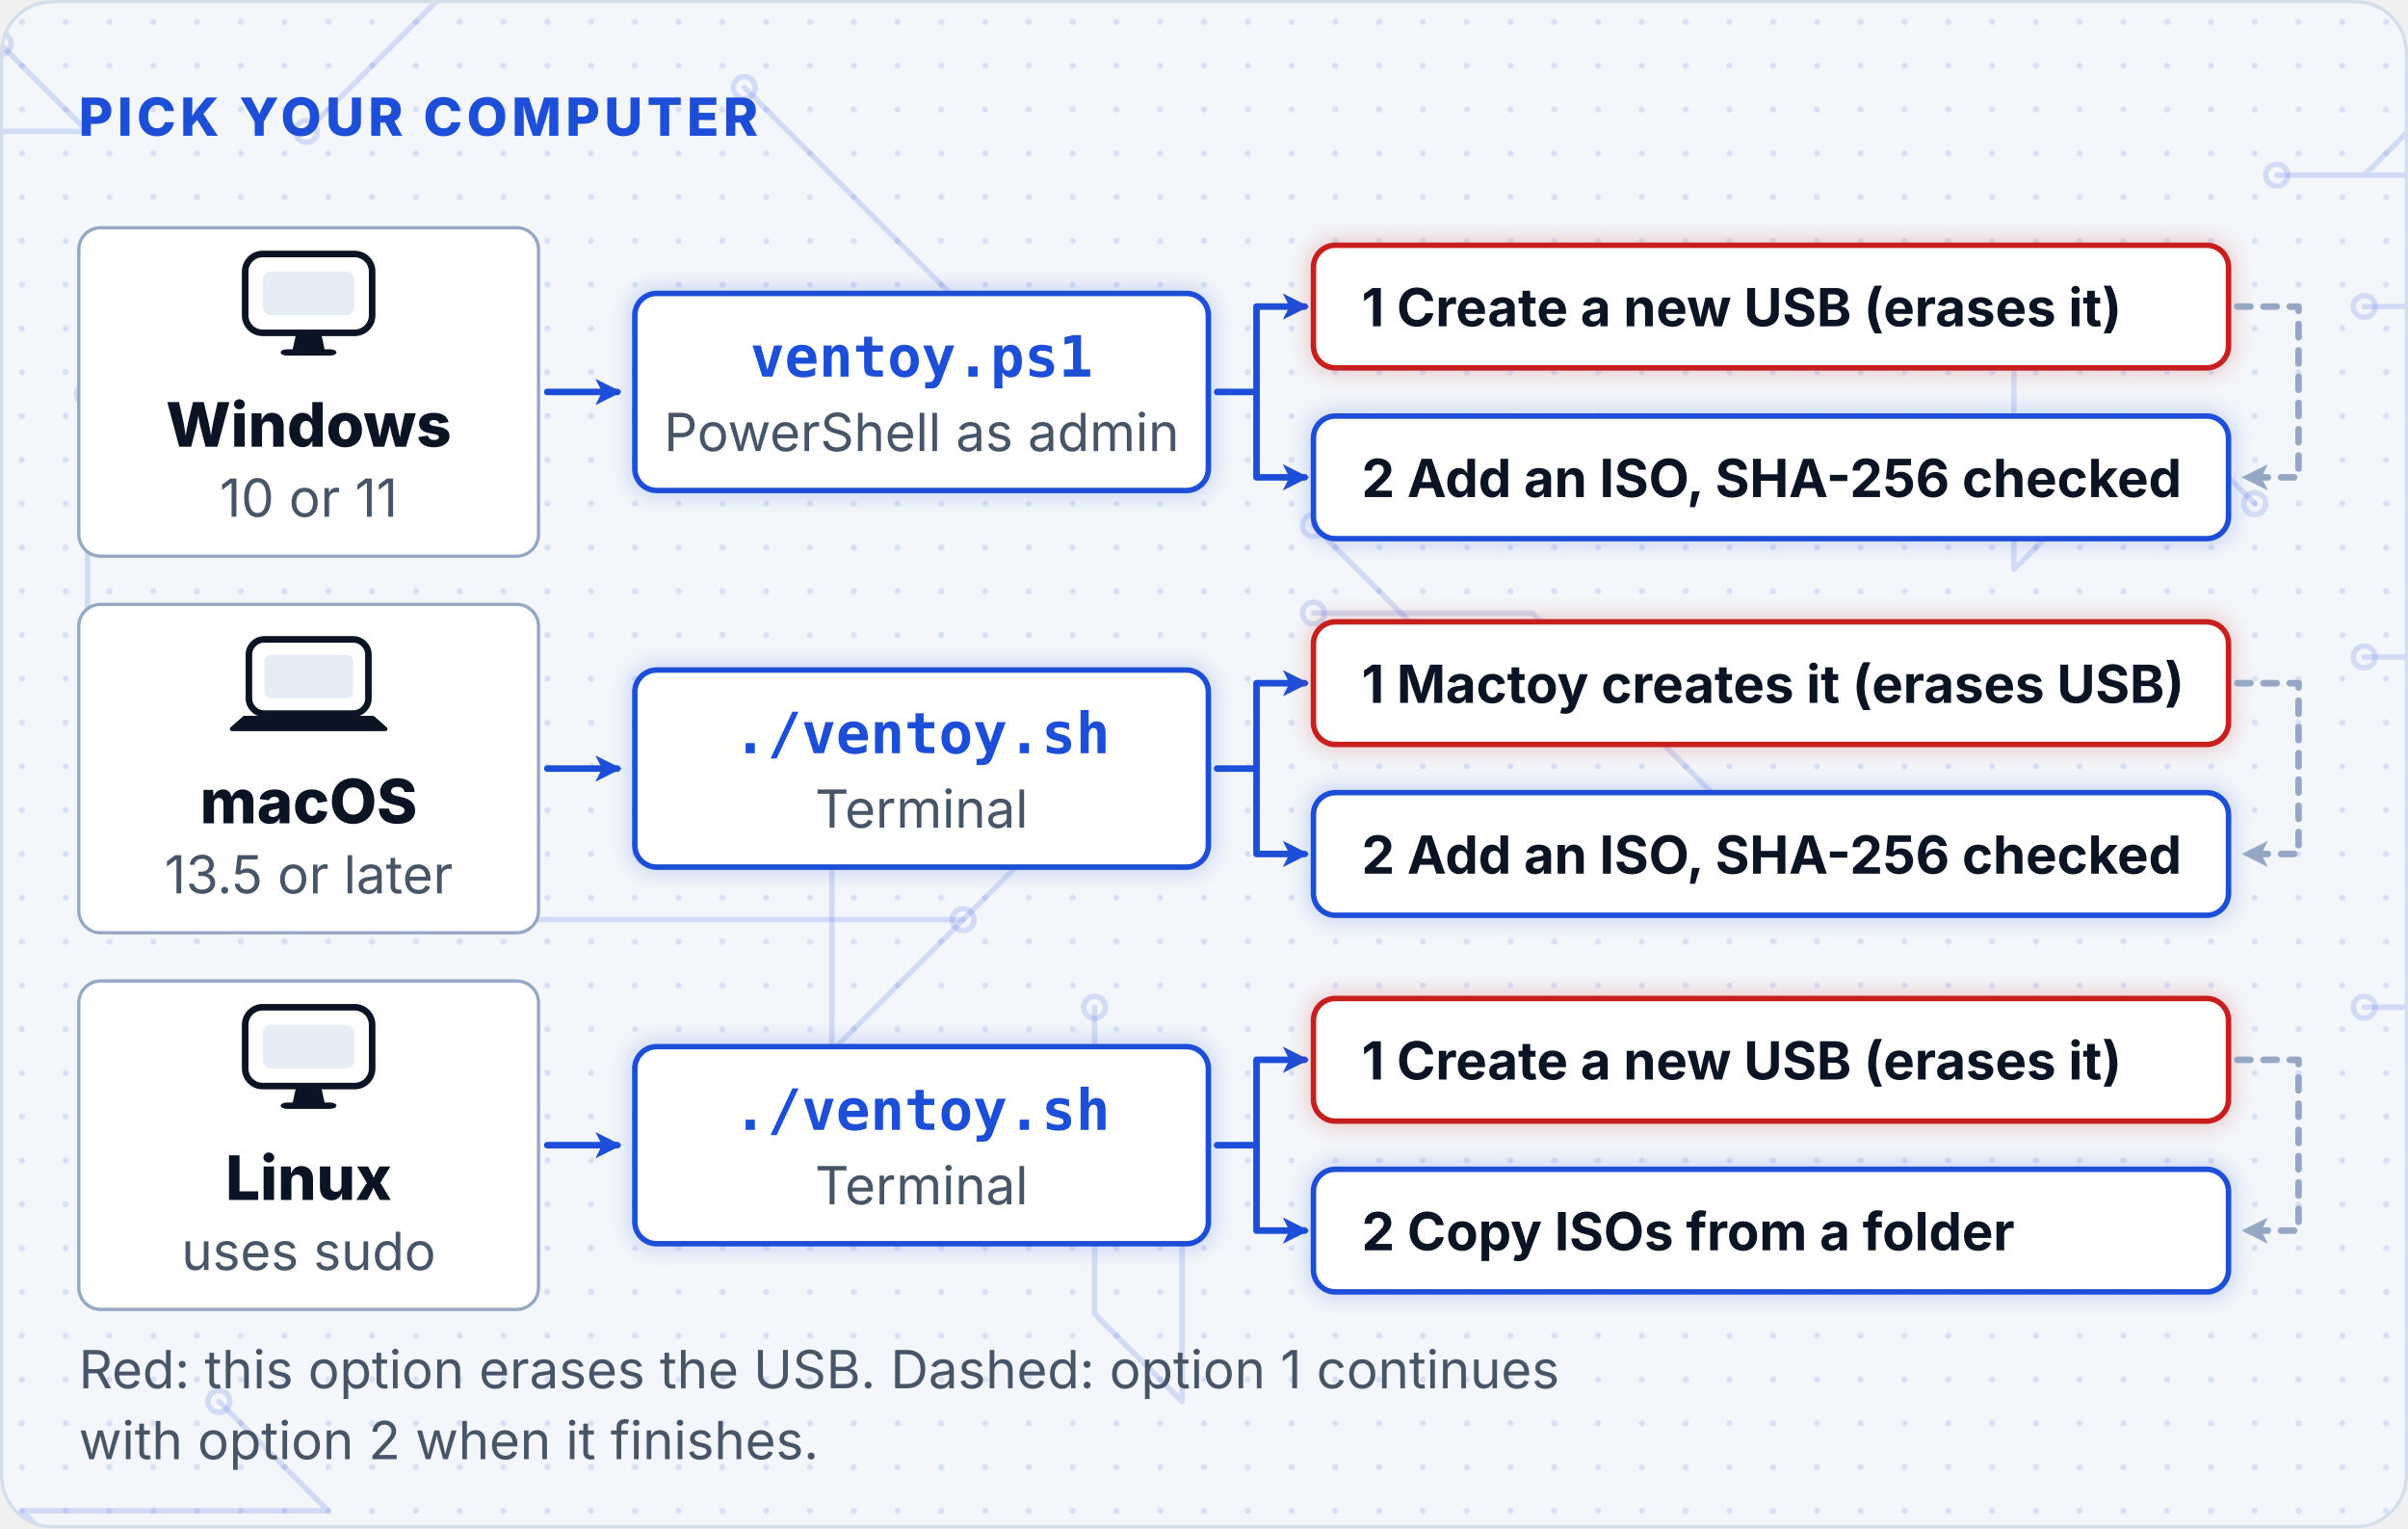
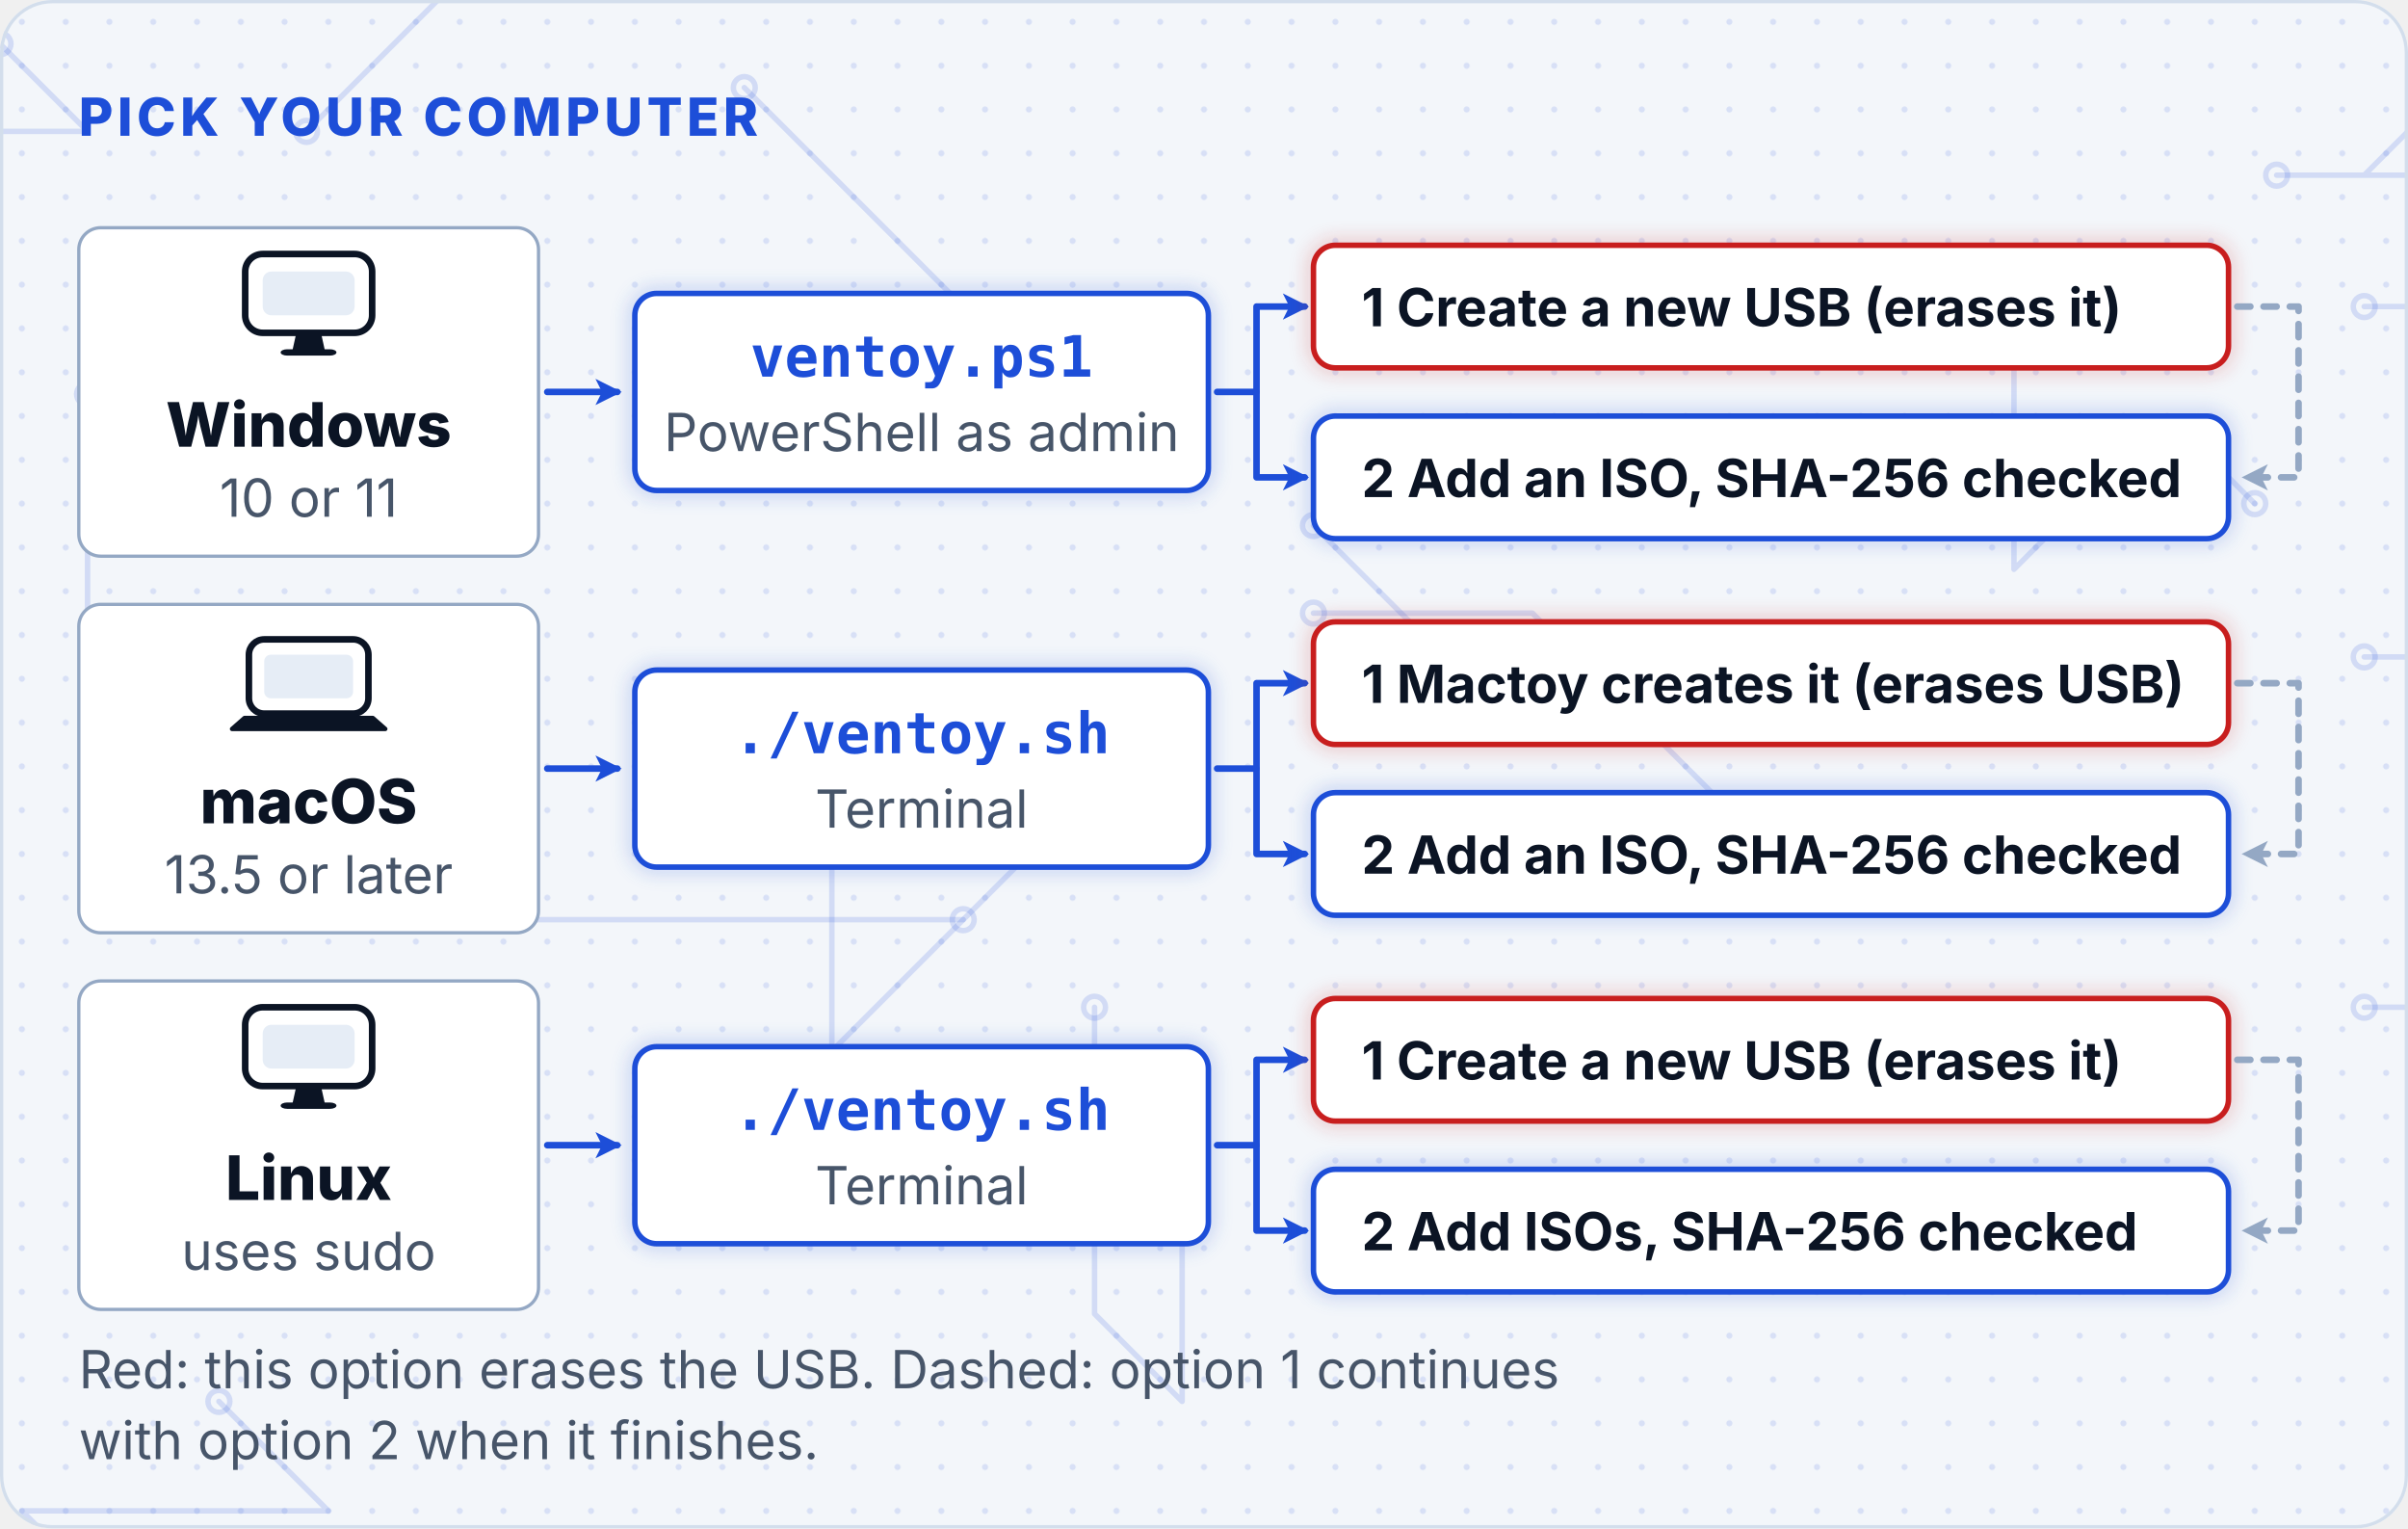
- <svg xmlns="http://www.w3.org/2000/svg" viewBox="0 0 1100 698" width="1100" height="698" role="img" aria-label="Pick your computer. Windows 10 or 11: run ventoy.ps1 in PowerShell as administrator, with the full command in step 3 of the Windows quick start. Option 1 creates a new USB and erases it; option 2 adds an ISO with a SHA-256 check. macOS 13.5 or later: run ./ventoy.sh in Terminal. Option 1 hands over to the Mactoy app, which creates the USB and erases it; option 2 adds an ISO with a SHA-256 check. Linux, which uses sudo: run ./ventoy.sh in Terminal. Option 1 creates a new USB and erases it; option 2 copies ISOs from a folder. On every computer, option 1 continues with option 2 when it finishes.">
+ <svg xmlns="http://www.w3.org/2000/svg" viewBox="0 0 1100 698" width="1100" height="698" role="img" aria-label="Pick your computer. Windows 10 or 11: run ventoy.ps1 in PowerShell as administrator, with the full command in step 3 of the Windows quick start. Option 1 creates a new USB and erases it; option 2 adds an ISO with a SHA-256 check. macOS 13.5 or later: run ./ventoy.sh in Terminal. Option 1 hands over to the Mactoy app, which creates the USB and erases it; option 2 adds an ISO with a SHA-256 check. Linux, which uses sudo: run ./ventoy.sh in Terminal. Option 1 creates a new USB and erases it; option 2 adds the ISOs of a folder, each with a SHA-256 check. On every computer, option 1 continues with option 2 when it finishes.">
  <style>.blink{animation:blink 2.4s ease-in-out infinite}@keyframes blink{50%{opacity:.35}}@media (prefers-reduced-motion:reduce){.blink{animation:none}}</style>
  <defs>
    <pattern id="pick-l-dots" width="20" height="20" patternUnits="userSpaceOnUse">
      <circle cx="10" cy="10" r="1.4" fill="#1D4ED8" opacity="0.13" />
    </pattern>
    <filter id="pick-l-glow" x="-50%" y="-50%" width="200%" height="200%">
      <feGaussianBlur stdDeviation="4" />
    </filter>
    <clipPath id="pick-l-frame">
      <rect width="1100" height="698" rx="24" />
    </clipPath>
    <marker id="pick-l-go" viewBox="0 0 12 12" refX="10" refY="6" markerWidth="12" markerHeight="12" markerUnits="userSpaceOnUse" orient="auto-start-reverse">
      <path d="M0 0 L12 6 L0 12 L3 6 z" fill="#1D4ED8" />
    </marker>
    <marker id="pick-l-bad" viewBox="0 0 12 12" refX="10" refY="6" markerWidth="12" markerHeight="12" markerUnits="userSpaceOnUse" orient="auto-start-reverse">
      <path d="M0 0 L12 6 L0 12 L3 6 z" fill="#C81E1E" />
    </marker>
    <marker id="pick-l-muted" viewBox="0 0 12 12" refX="10" refY="6" markerWidth="12" markerHeight="12" markerUnits="userSpaceOnUse" orient="auto-start-reverse">
      <path d="M0 0 L12 6 L0 12 L3 6 z" fill="#94A8C4" />
    </marker>
  </defs>
  <g clip-path="url(#pick-l-frame)">
    <rect width="1100" height="698" fill="#F3F6FA" />
    <rect width="1100" height="698" fill="url(#pick-l-dots)" />
    <path d="M0 20 L40 60 L0 60 L-120 60" fill="none" stroke="#1D4ED8" stroke-width="2.5" stroke-linecap="round" stroke-linejoin="round" opacity="0.16" />
    <circle cx="0" cy="20" r="5" fill="none" stroke="#1D4ED8" stroke-width="2.5" opacity="0.16" />
    <circle cx="-120" cy="60" r="5" fill="none" stroke="#1D4ED8" stroke-width="2.5" opacity="0.16" />
    <path d="M1040 80 L1180 80 L1080 80 L1130 30" fill="none" stroke="#1D4ED8" stroke-width="2.5" stroke-linecap="round" stroke-linejoin="round" opacity="0.16" />
    <circle cx="1040" cy="80" r="5" fill="none" stroke="#1D4ED8" stroke-width="2.5" opacity="0.16" />
    <circle cx="1130" cy="30" r="5" fill="none" stroke="#1D4ED8" stroke-width="2.5" opacity="0.16" />
    <path d="M600 280 L700 280 L720 300 L800 380" fill="none" stroke="#1D4ED8" stroke-width="2.5" stroke-linecap="round" stroke-linejoin="round" opacity="0.16" />
    <circle cx="600" cy="280" r="5" fill="none" stroke="#1D4ED8" stroke-width="2.5" opacity="0.16" />
    <circle cx="800" cy="380" r="5" fill="none" stroke="#1D4ED8" stroke-width="2.5" opacity="0.16" />
    <path d="M100 640 L150 690 L10 690 L70 750" fill="none" stroke="#1D4ED8" stroke-width="2.5" stroke-linecap="round" stroke-linejoin="round" opacity="0.16" />
    <circle cx="100" cy="640" r="5" fill="none" stroke="#1D4ED8" stroke-width="2.5" opacity="0.16" />
    <circle cx="70" cy="750" r="5" fill="none" stroke="#1D4ED8" stroke-width="2.5" opacity="0.16" />
    <path d="M1080 460 L1180 460 L1200 440 L1300 440" fill="none" stroke="#1D4ED8" stroke-width="2.5" stroke-linecap="round" stroke-linejoin="round" opacity="0.16" />
    <circle cx="1080" cy="460" r="5" fill="none" stroke="#1D4ED8" stroke-width="2.5" opacity="0.16" />
    <circle cx="1300" cy="440" r="5" fill="none" stroke="#1D4ED8" stroke-width="2.5" opacity="0.16" />
    <path d="M920 140 L920 260 L990 190 L1030 230" fill="none" stroke="#1D4ED8" stroke-width="2.5" stroke-linecap="round" stroke-linejoin="round" opacity="0.16" />
    <circle cx="920" cy="140" r="5" fill="none" stroke="#1D4ED8" stroke-width="2.5" opacity="0.16" />
    <circle cx="1030" cy="230" r="5" fill="none" stroke="#1D4ED8" stroke-width="2.5" opacity="0.16" />
    <path d="M140 60 L210 -10 L350 -10 L380 -40" fill="none" stroke="#1D4ED8" stroke-width="2.5" stroke-linecap="round" stroke-linejoin="round" opacity="0.16" />
    <circle cx="140" cy="60" r="5" fill="none" stroke="#1D4ED8" stroke-width="2.5" opacity="0.16" />
    <circle cx="380" cy="-40" r="5" fill="none" stroke="#1D4ED8" stroke-width="2.5" opacity="0.16" />
    <path d="M160 360 L40 360 L40 280 L40 180" fill="none" stroke="#1D4ED8" stroke-width="2.5" stroke-linecap="round" stroke-linejoin="round" opacity="0.16" />
    <circle cx="160" cy="360" r="5" fill="none" stroke="#1D4ED8" stroke-width="2.5" opacity="0.16" />
    <circle cx="40" cy="180" r="5" fill="none" stroke="#1D4ED8" stroke-width="2.5" opacity="0.16" />
    <path d="M1080 300 L1160 300 L1230 370 L1330 370" fill="none" stroke="#1D4ED8" stroke-width="2.5" stroke-linecap="round" stroke-linejoin="round" opacity="0.16" />
    <circle cx="1080" cy="300" r="5" fill="none" stroke="#1D4ED8" stroke-width="2.5" opacity="0.16" />
    <circle cx="1330" cy="370" r="5" fill="none" stroke="#1D4ED8" stroke-width="2.5" opacity="0.16" />
    <path d="M600 240 L670 310 L770 310 L910 310" fill="none" stroke="#1D4ED8" stroke-width="2.5" stroke-linecap="round" stroke-linejoin="round" opacity="0.16" />
    <circle cx="600" cy="240" r="5" fill="none" stroke="#1D4ED8" stroke-width="2.5" opacity="0.16" />
    <circle cx="910" cy="310" r="5" fill="none" stroke="#1D4ED8" stroke-width="2.5" opacity="0.16" />
    <path d="M1080 140 L1220 140 L1260 100 L1260 200" fill="none" stroke="#1D4ED8" stroke-width="2.5" stroke-linecap="round" stroke-linejoin="round" opacity="0.16" />
    <circle cx="1080" cy="140" r="5" fill="none" stroke="#1D4ED8" stroke-width="2.5" opacity="0.16" />
    <circle cx="1260" cy="200" r="5" fill="none" stroke="#1D4ED8" stroke-width="2.5" opacity="0.16" />
    <path d="M340 40 L390 90 L440 140 L360 140" fill="none" stroke="#1D4ED8" stroke-width="2.5" stroke-linecap="round" stroke-linejoin="round" opacity="0.16" />
    <circle cx="340" cy="40" r="5" fill="none" stroke="#1D4ED8" stroke-width="2.5" opacity="0.16" />
    <circle cx="360" cy="140" r="5" fill="none" stroke="#1D4ED8" stroke-width="2.5" opacity="0.16" />
    <path d="M500 460 L500 600 L540 640 L540 540" fill="none" stroke="#1D4ED8" stroke-width="2.5" stroke-linecap="round" stroke-linejoin="round" opacity="0.16" />
    <circle cx="500" cy="460" r="5" fill="none" stroke="#1D4ED8" stroke-width="2.5" opacity="0.16" />
    <circle cx="540" cy="540" r="5" fill="none" stroke="#1D4ED8" stroke-width="2.5" opacity="0.16" />
    <path d="M440 420 L360 420 L220 420 L220 360" fill="none" stroke="#1D4ED8" stroke-width="2.5" stroke-linecap="round" stroke-linejoin="round" opacity="0.16" />
    <circle cx="440" cy="420" r="5" fill="none" stroke="#1D4ED8" stroke-width="2.5" opacity="0.16" />
    <circle cx="220" cy="360" r="5" fill="none" stroke="#1D4ED8" stroke-width="2.5" opacity="0.16" />
    <path d="M380 340 L380 480 L430 430 L510 350" fill="none" stroke="#1D4ED8" stroke-width="2.5" stroke-linecap="round" stroke-linejoin="round" opacity="0.16" />
    <circle cx="380" cy="340" r="5" fill="none" stroke="#1D4ED8" stroke-width="2.5" opacity="0.16" />
    <circle cx="510" cy="350" r="5" fill="none" stroke="#1D4ED8" stroke-width="2.5" opacity="0.16" />
    <text x="36" y="62" font-family="-apple-system, BlinkMacSystemFont, 'Segoe UI', Inter, Helvetica, Arial, sans-serif" font-size="24" font-weight="800" fill="#1D4ED8" text-anchor="start" letter-spacing="2">
      <tspan x="36" dy="0">PICK YOUR COMPUTER</tspan>
    </text>
    <rect x="36" y="104" width="210" height="150" rx="10" fill="#FFFFFF" stroke="#94A8C4" stroke-width="1.5" />
    <rect x="112" y="116" width="58" height="36" rx="8" fill="#FFFFFF" stroke="#0B1424" stroke-width="3" />
    <rect x="120" y="124" width="42" height="20" rx="4" fill="#E6EDF6" />
    <path d="M136.4 152 L134.6 160.1 L147.4 160.1 L145.6 152" fill="#0B1424" stroke="#0B1424" stroke-width="2" stroke-linecap="round" stroke-linejoin="round" />
    <rect x="128.2" y="159.5" width="25.5" height="2.9" rx="3" fill="#0B1424" />
    <text x="141" y="204" font-family="-apple-system, BlinkMacSystemFont, 'Segoe UI', Inter, Helvetica, Arial, sans-serif" font-size="28" font-weight="800" fill="#0B1424" text-anchor="middle">
      <tspan x="141" dy="0">Windows</tspan>
    </text>
    <text x="141" y="236" font-family="-apple-system, BlinkMacSystemFont, 'Segoe UI', Inter, Helvetica, Arial, sans-serif" font-size="24" font-weight="400" fill="#475569" text-anchor="middle">
      <tspan x="141" dy="0">10 or 11</tspan>
    </text>
    <path d="M250 179 L 282 179" fill="none" stroke="#1D4ED8" stroke-width="3" stroke-linecap="round" stroke-linejoin="round" marker-end="url(#pick-l-go)" />
    <rect x="290" y="134" width="262" height="90" rx="10" fill="none" stroke="#1D4ED8" stroke-width="6" opacity="0.22" filter="url(#pick-l-glow)" />
    <rect x="290" y="134" width="262" height="90" rx="10" fill="#FFFFFF" stroke="#1D4ED8" stroke-width="2.5" />
    <text x="421" y="172" font-family="ui-monospace, SFMono-Regular, Menlo, Consolas, monospace" font-size="26" font-weight="700" fill="#1D4ED8" text-anchor="middle">
      <tspan x="421" dy="0">ventoy.ps1</tspan>
    </text>
    <text x="421" y="206" font-family="-apple-system, BlinkMacSystemFont, 'Segoe UI', Inter, Helvetica, Arial, sans-serif" font-size="24" font-weight="400" fill="#475569" text-anchor="middle">
      <tspan x="421" dy="0">PowerShell as admin</tspan>
    </text>
    <path d="M556 179 L 574 179 L 574 140 L 596 140" fill="none" stroke="#1D4ED8" stroke-width="3" stroke-linecap="round" stroke-linejoin="round" marker-end="url(#pick-l-go)" />
    <path d="M574 179 L 574 218 L 596 218" fill="none" stroke="#1D4ED8" stroke-width="3" stroke-linecap="round" stroke-linejoin="round" marker-end="url(#pick-l-go)" />
    <rect x="600" y="112" width="418" height="56" rx="10" fill="none" stroke="#C81E1E" stroke-width="6" opacity="0.22" filter="url(#pick-l-glow)" />
    <rect x="600" y="112" width="418" height="56" rx="10" fill="#FFFFFF" stroke="#C81E1E" stroke-width="2.5" />
    <text x="622" y="149" font-family="-apple-system, BlinkMacSystemFont, 'Segoe UI', Inter, Helvetica, Arial, sans-serif" font-size="24" font-weight="700" fill="#0B1424" text-anchor="start">
      <tspan x="622" dy="0">1  Create a new USB (erases it)</tspan>
    </text>
    <rect x="600" y="190" width="418" height="56" rx="10" fill="none" stroke="#1D4ED8" stroke-width="6" opacity="0.22" filter="url(#pick-l-glow)" />
    <rect x="600" y="190" width="418" height="56" rx="10" fill="#FFFFFF" stroke="#1D4ED8" stroke-width="2.5" />
    <text x="622" y="227" font-family="-apple-system, BlinkMacSystemFont, 'Segoe UI', Inter, Helvetica, Arial, sans-serif" font-size="24" font-weight="700" fill="#0B1424" text-anchor="start">
      <tspan x="622" dy="0">2  Add an ISO, SHA-256 checked</tspan>
    </text>
    <path d="M1022 140 L 1050 140 L 1050 218 L 1026 218" fill="none" stroke="#94A8C4" stroke-width="3" stroke-dasharray="6 6" stroke-linecap="round" stroke-linejoin="round" marker-end="url(#pick-l-muted)" />
    <rect x="36" y="276" width="210" height="150" rx="10" fill="#FFFFFF" stroke="#94A8C4" stroke-width="1.5" />
    <rect x="113.7" y="292" width="54.6" height="33.9" rx="7" fill="#FFFFFF" stroke="#0B1424" stroke-width="3" />
    <rect x="120.7" y="299" width="40.6" height="19.9" rx="3" fill="#E6EDF6" />
    <path d="M106 332.9 L111.7 327.9 L170.3 327.9 L176 332.9 Z" fill="#0B1424" stroke="#0B1424" stroke-width="2" stroke-linecap="round" stroke-linejoin="round" />
    <text x="141" y="376" font-family="-apple-system, BlinkMacSystemFont, 'Segoe UI', Inter, Helvetica, Arial, sans-serif" font-size="28" font-weight="800" fill="#0B1424" text-anchor="middle">
      <tspan x="141" dy="0">macOS</tspan>
    </text>
    <text x="141" y="408" font-family="-apple-system, BlinkMacSystemFont, 'Segoe UI', Inter, Helvetica, Arial, sans-serif" font-size="24" font-weight="400" fill="#475569" text-anchor="middle">
      <tspan x="141" dy="0">13.5 or later</tspan>
    </text>
    <path d="M250 351 L 282 351" fill="none" stroke="#1D4ED8" stroke-width="3" stroke-linecap="round" stroke-linejoin="round" marker-end="url(#pick-l-go)" />
    <rect x="290" y="306" width="262" height="90" rx="10" fill="none" stroke="#1D4ED8" stroke-width="6" opacity="0.22" filter="url(#pick-l-glow)" />
    <rect x="290" y="306" width="262" height="90" rx="10" fill="#FFFFFF" stroke="#1D4ED8" stroke-width="2.5" />
    <text x="421" y="344" font-family="ui-monospace, SFMono-Regular, Menlo, Consolas, monospace" font-size="26" font-weight="700" fill="#1D4ED8" text-anchor="middle">
      <tspan x="421" dy="0">./ventoy.sh</tspan>
    </text>
    <text x="421" y="378" font-family="-apple-system, BlinkMacSystemFont, 'Segoe UI', Inter, Helvetica, Arial, sans-serif" font-size="24" font-weight="400" fill="#475569" text-anchor="middle">
      <tspan x="421" dy="0">Terminal</tspan>
    </text>
    <path d="M556 351 L 574 351 L 574 312 L 596 312" fill="none" stroke="#1D4ED8" stroke-width="3" stroke-linecap="round" stroke-linejoin="round" marker-end="url(#pick-l-go)" />
    <path d="M574 351 L 574 390 L 596 390" fill="none" stroke="#1D4ED8" stroke-width="3" stroke-linecap="round" stroke-linejoin="round" marker-end="url(#pick-l-go)" />
    <rect x="600" y="284" width="418" height="56" rx="10" fill="none" stroke="#C81E1E" stroke-width="6" opacity="0.22" filter="url(#pick-l-glow)" />
    <rect x="600" y="284" width="418" height="56" rx="10" fill="#FFFFFF" stroke="#C81E1E" stroke-width="2.5" />
    <text x="622" y="321" font-family="-apple-system, BlinkMacSystemFont, 'Segoe UI', Inter, Helvetica, Arial, sans-serif" font-size="24" font-weight="700" fill="#0B1424" text-anchor="start">
      <tspan x="622" dy="0">1  Mactoy creates it (erases USB)</tspan>
    </text>
    <rect x="600" y="362" width="418" height="56" rx="10" fill="none" stroke="#1D4ED8" stroke-width="6" opacity="0.22" filter="url(#pick-l-glow)" />
    <rect x="600" y="362" width="418" height="56" rx="10" fill="#FFFFFF" stroke="#1D4ED8" stroke-width="2.5" />
    <text x="622" y="399" font-family="-apple-system, BlinkMacSystemFont, 'Segoe UI', Inter, Helvetica, Arial, sans-serif" font-size="24" font-weight="700" fill="#0B1424" text-anchor="start">
      <tspan x="622" dy="0">2  Add an ISO, SHA-256 checked</tspan>
    </text>
    <path d="M1022 312 L 1050 312 L 1050 390 L 1026 390" fill="none" stroke="#94A8C4" stroke-width="3" stroke-dasharray="6 6" stroke-linecap="round" stroke-linejoin="round" marker-end="url(#pick-l-muted)" />
    <rect x="36" y="448" width="210" height="150" rx="10" fill="#FFFFFF" stroke="#94A8C4" stroke-width="1.5" />
    <rect x="112" y="460" width="58" height="36" rx="8" fill="#FFFFFF" stroke="#0B1424" stroke-width="3" />
    <rect x="120" y="468" width="42" height="20" rx="4" fill="#E6EDF6" />
    <path d="M136.4 496 L134.6 504.1 L147.4 504.1 L145.6 496" fill="#0B1424" stroke="#0B1424" stroke-width="2" stroke-linecap="round" stroke-linejoin="round" />
    <rect x="128.2" y="503.5" width="25.5" height="2.9" rx="3" fill="#0B1424" />
    <text x="141" y="548" font-family="-apple-system, BlinkMacSystemFont, 'Segoe UI', Inter, Helvetica, Arial, sans-serif" font-size="28" font-weight="800" fill="#0B1424" text-anchor="middle">
      <tspan x="141" dy="0">Linux</tspan>
    </text>
    <text x="141" y="580" font-family="-apple-system, BlinkMacSystemFont, 'Segoe UI', Inter, Helvetica, Arial, sans-serif" font-size="24" font-weight="400" fill="#475569" text-anchor="middle">
      <tspan x="141" dy="0">uses sudo</tspan>
    </text>
    <path d="M250 523 L 282 523" fill="none" stroke="#1D4ED8" stroke-width="3" stroke-linecap="round" stroke-linejoin="round" marker-end="url(#pick-l-go)" />
    <rect x="290" y="478" width="262" height="90" rx="10" fill="none" stroke="#1D4ED8" stroke-width="6" opacity="0.22" filter="url(#pick-l-glow)" />
    <rect x="290" y="478" width="262" height="90" rx="10" fill="#FFFFFF" stroke="#1D4ED8" stroke-width="2.5" />
    <text x="421" y="516" font-family="ui-monospace, SFMono-Regular, Menlo, Consolas, monospace" font-size="26" font-weight="700" fill="#1D4ED8" text-anchor="middle">
      <tspan x="421" dy="0">./ventoy.sh</tspan>
    </text>
    <text x="421" y="550" font-family="-apple-system, BlinkMacSystemFont, 'Segoe UI', Inter, Helvetica, Arial, sans-serif" font-size="24" font-weight="400" fill="#475569" text-anchor="middle">
      <tspan x="421" dy="0">Terminal</tspan>
    </text>
    <path d="M556 523 L 574 523 L 574 484 L 596 484" fill="none" stroke="#1D4ED8" stroke-width="3" stroke-linecap="round" stroke-linejoin="round" marker-end="url(#pick-l-go)" />
    <path d="M574 523 L 574 562 L 596 562" fill="none" stroke="#1D4ED8" stroke-width="3" stroke-linecap="round" stroke-linejoin="round" marker-end="url(#pick-l-go)" />
    <rect x="600" y="456" width="418" height="56" rx="10" fill="none" stroke="#C81E1E" stroke-width="6" opacity="0.22" filter="url(#pick-l-glow)" />
    <rect x="600" y="456" width="418" height="56" rx="10" fill="#FFFFFF" stroke="#C81E1E" stroke-width="2.5" />
    <text x="622" y="493" font-family="-apple-system, BlinkMacSystemFont, 'Segoe UI', Inter, Helvetica, Arial, sans-serif" font-size="24" font-weight="700" fill="#0B1424" text-anchor="start">
      <tspan x="622" dy="0">1  Create a new USB (erases it)</tspan>
    </text>
    <rect x="600" y="534" width="418" height="56" rx="10" fill="none" stroke="#1D4ED8" stroke-width="6" opacity="0.22" filter="url(#pick-l-glow)" />
    <rect x="600" y="534" width="418" height="56" rx="10" fill="#FFFFFF" stroke="#1D4ED8" stroke-width="2.5" />
    <text x="622" y="571" font-family="-apple-system, BlinkMacSystemFont, 'Segoe UI', Inter, Helvetica, Arial, sans-serif" font-size="24" font-weight="700" fill="#0B1424" text-anchor="start">
-       <tspan x="622" dy="0">2  Copy ISOs from a folder</tspan>
+       <tspan x="622" dy="0">2  Add ISOs, SHA-256 checked</tspan>
    </text>
    <path d="M1022 484 L 1050 484 L 1050 562 L 1026 562" fill="none" stroke="#94A8C4" stroke-width="3" stroke-dasharray="6 6" stroke-linecap="round" stroke-linejoin="round" marker-end="url(#pick-l-muted)" />
    <text x="36" y="634" font-family="-apple-system, BlinkMacSystemFont, 'Segoe UI', Inter, Helvetica, Arial, sans-serif" font-size="24" font-weight="400" fill="#475569" text-anchor="start">
      <tspan x="36" dy="0">Red: this option erases the USB. Dashed: option 1 continues</tspan>
      <tspan x="36" dy="32.4">with option 2 when it finishes.</tspan>
    </text>
  </g>
  <rect x="0.75" y="0.75" width="1098.5" height="696.5" rx="23.25" fill="none" stroke="#D3DEEC" stroke-width="1.5" />
</svg>
